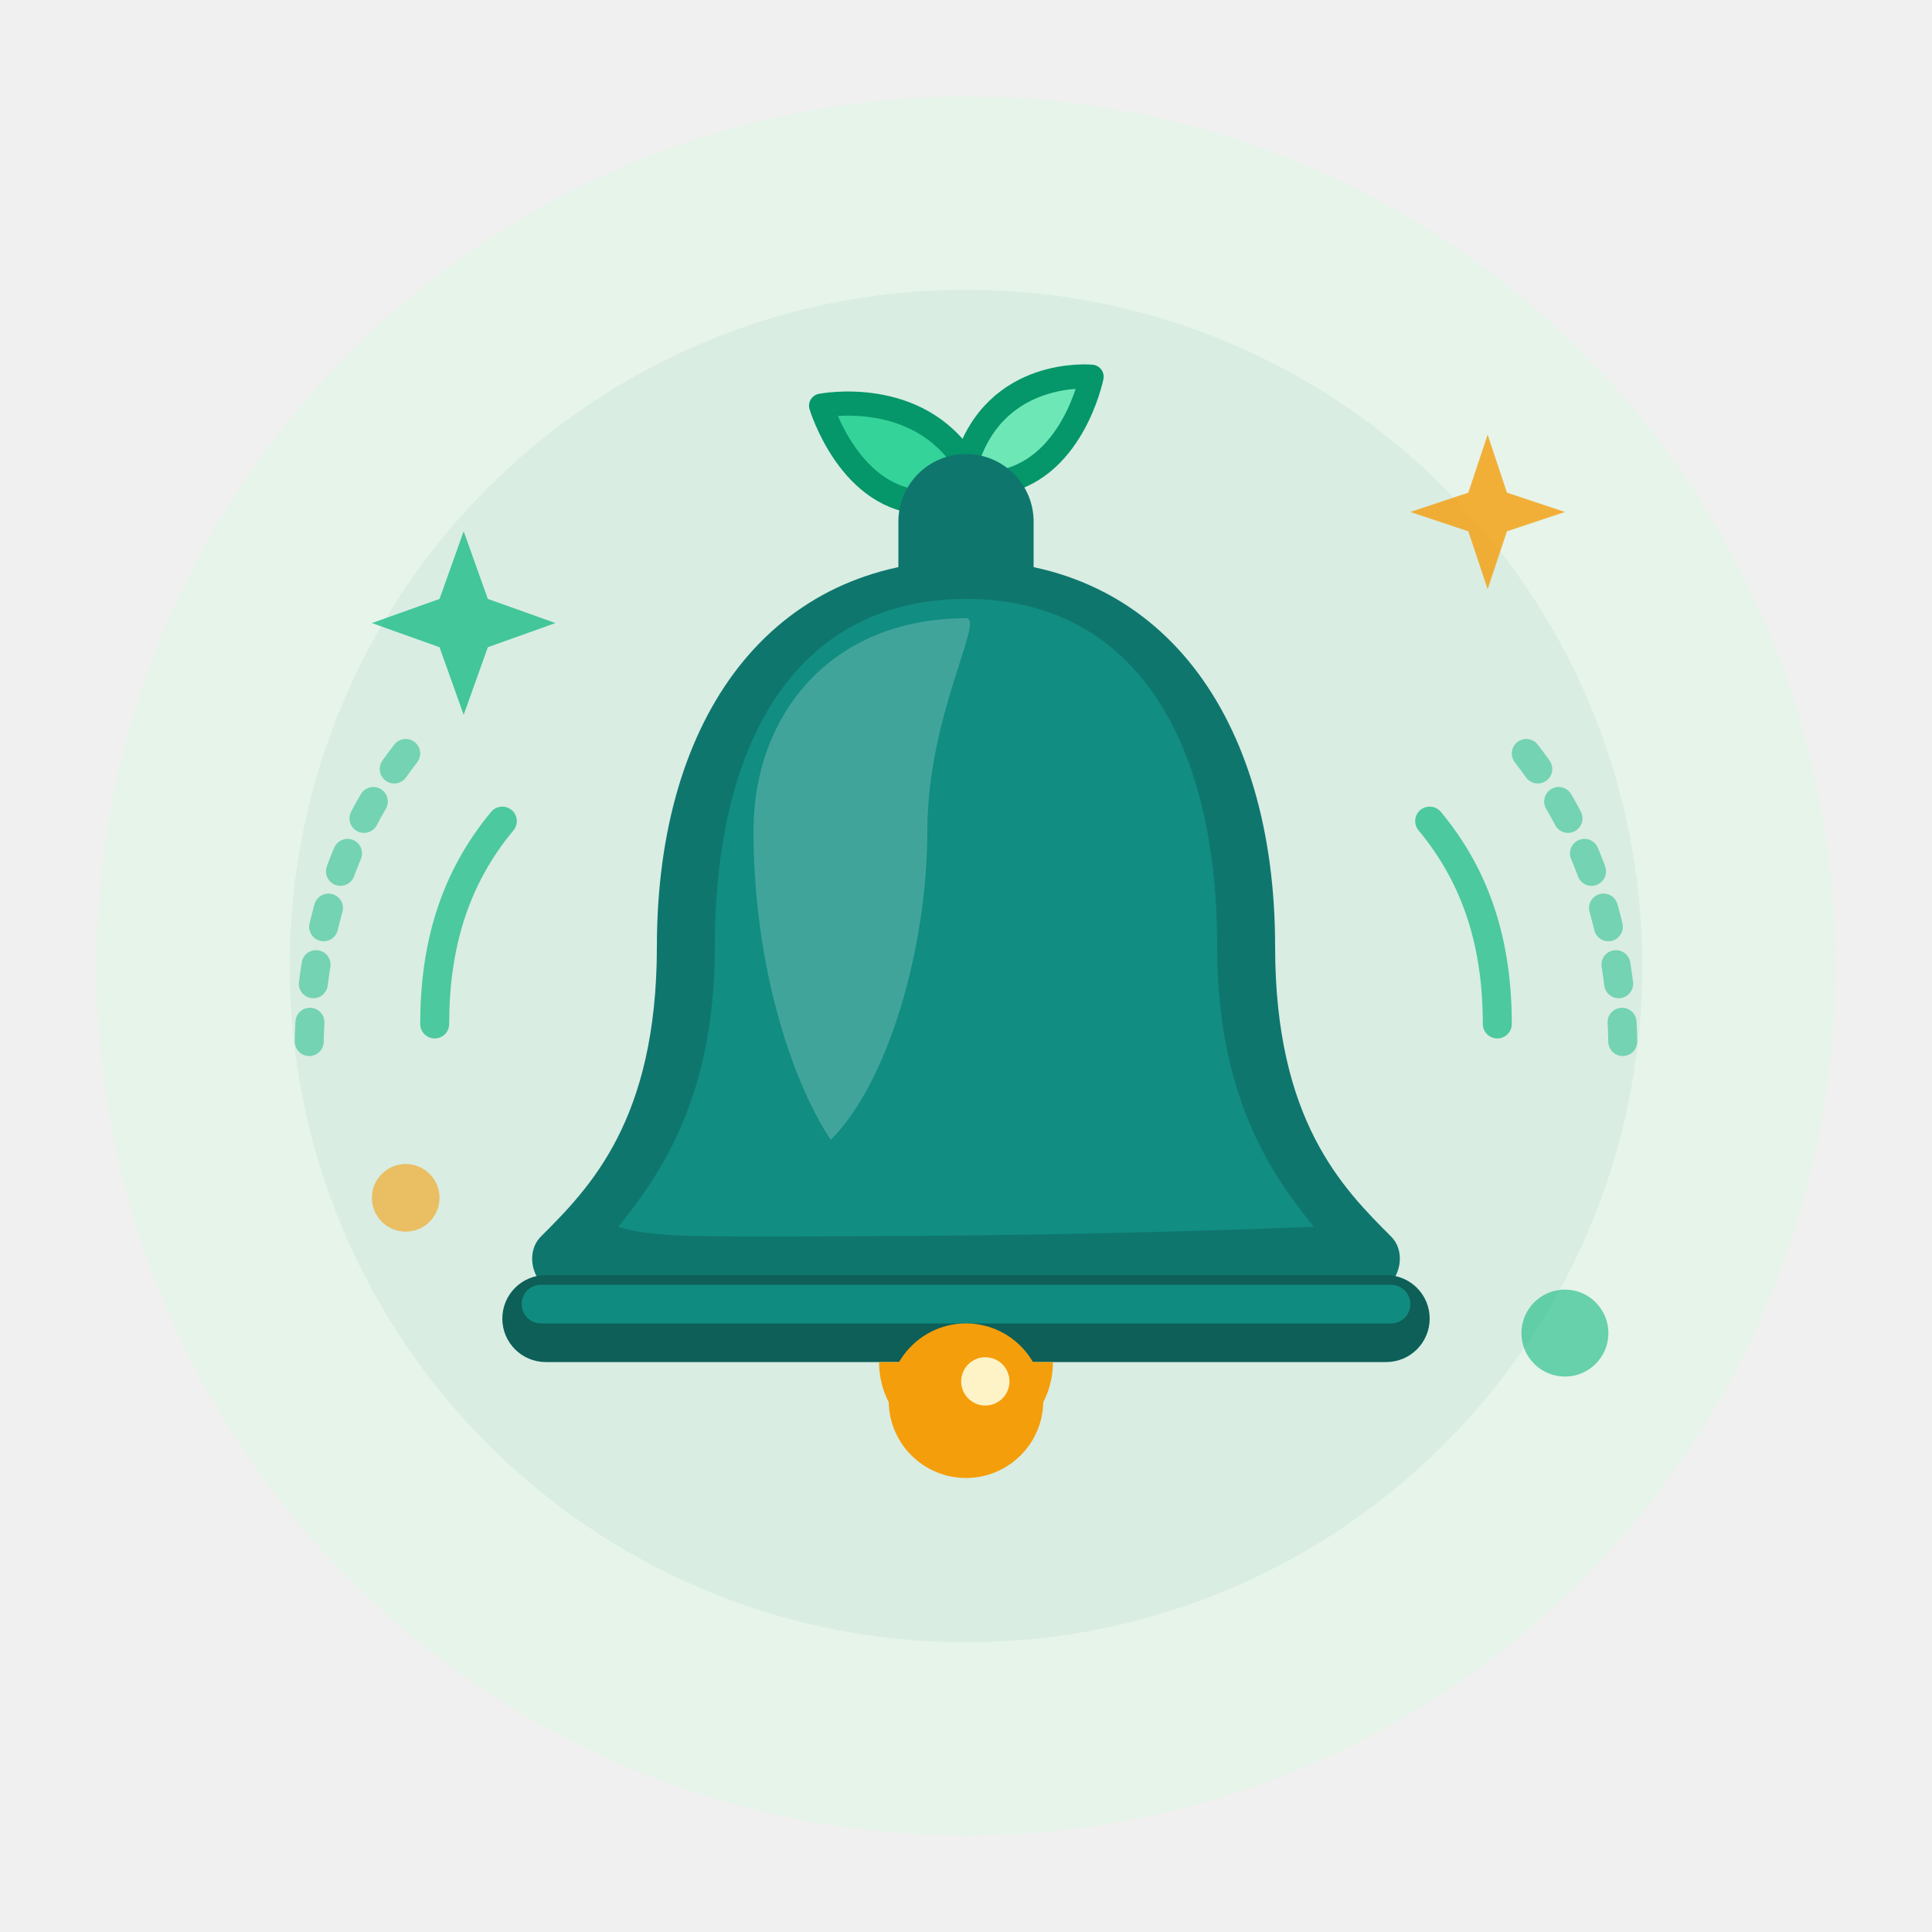
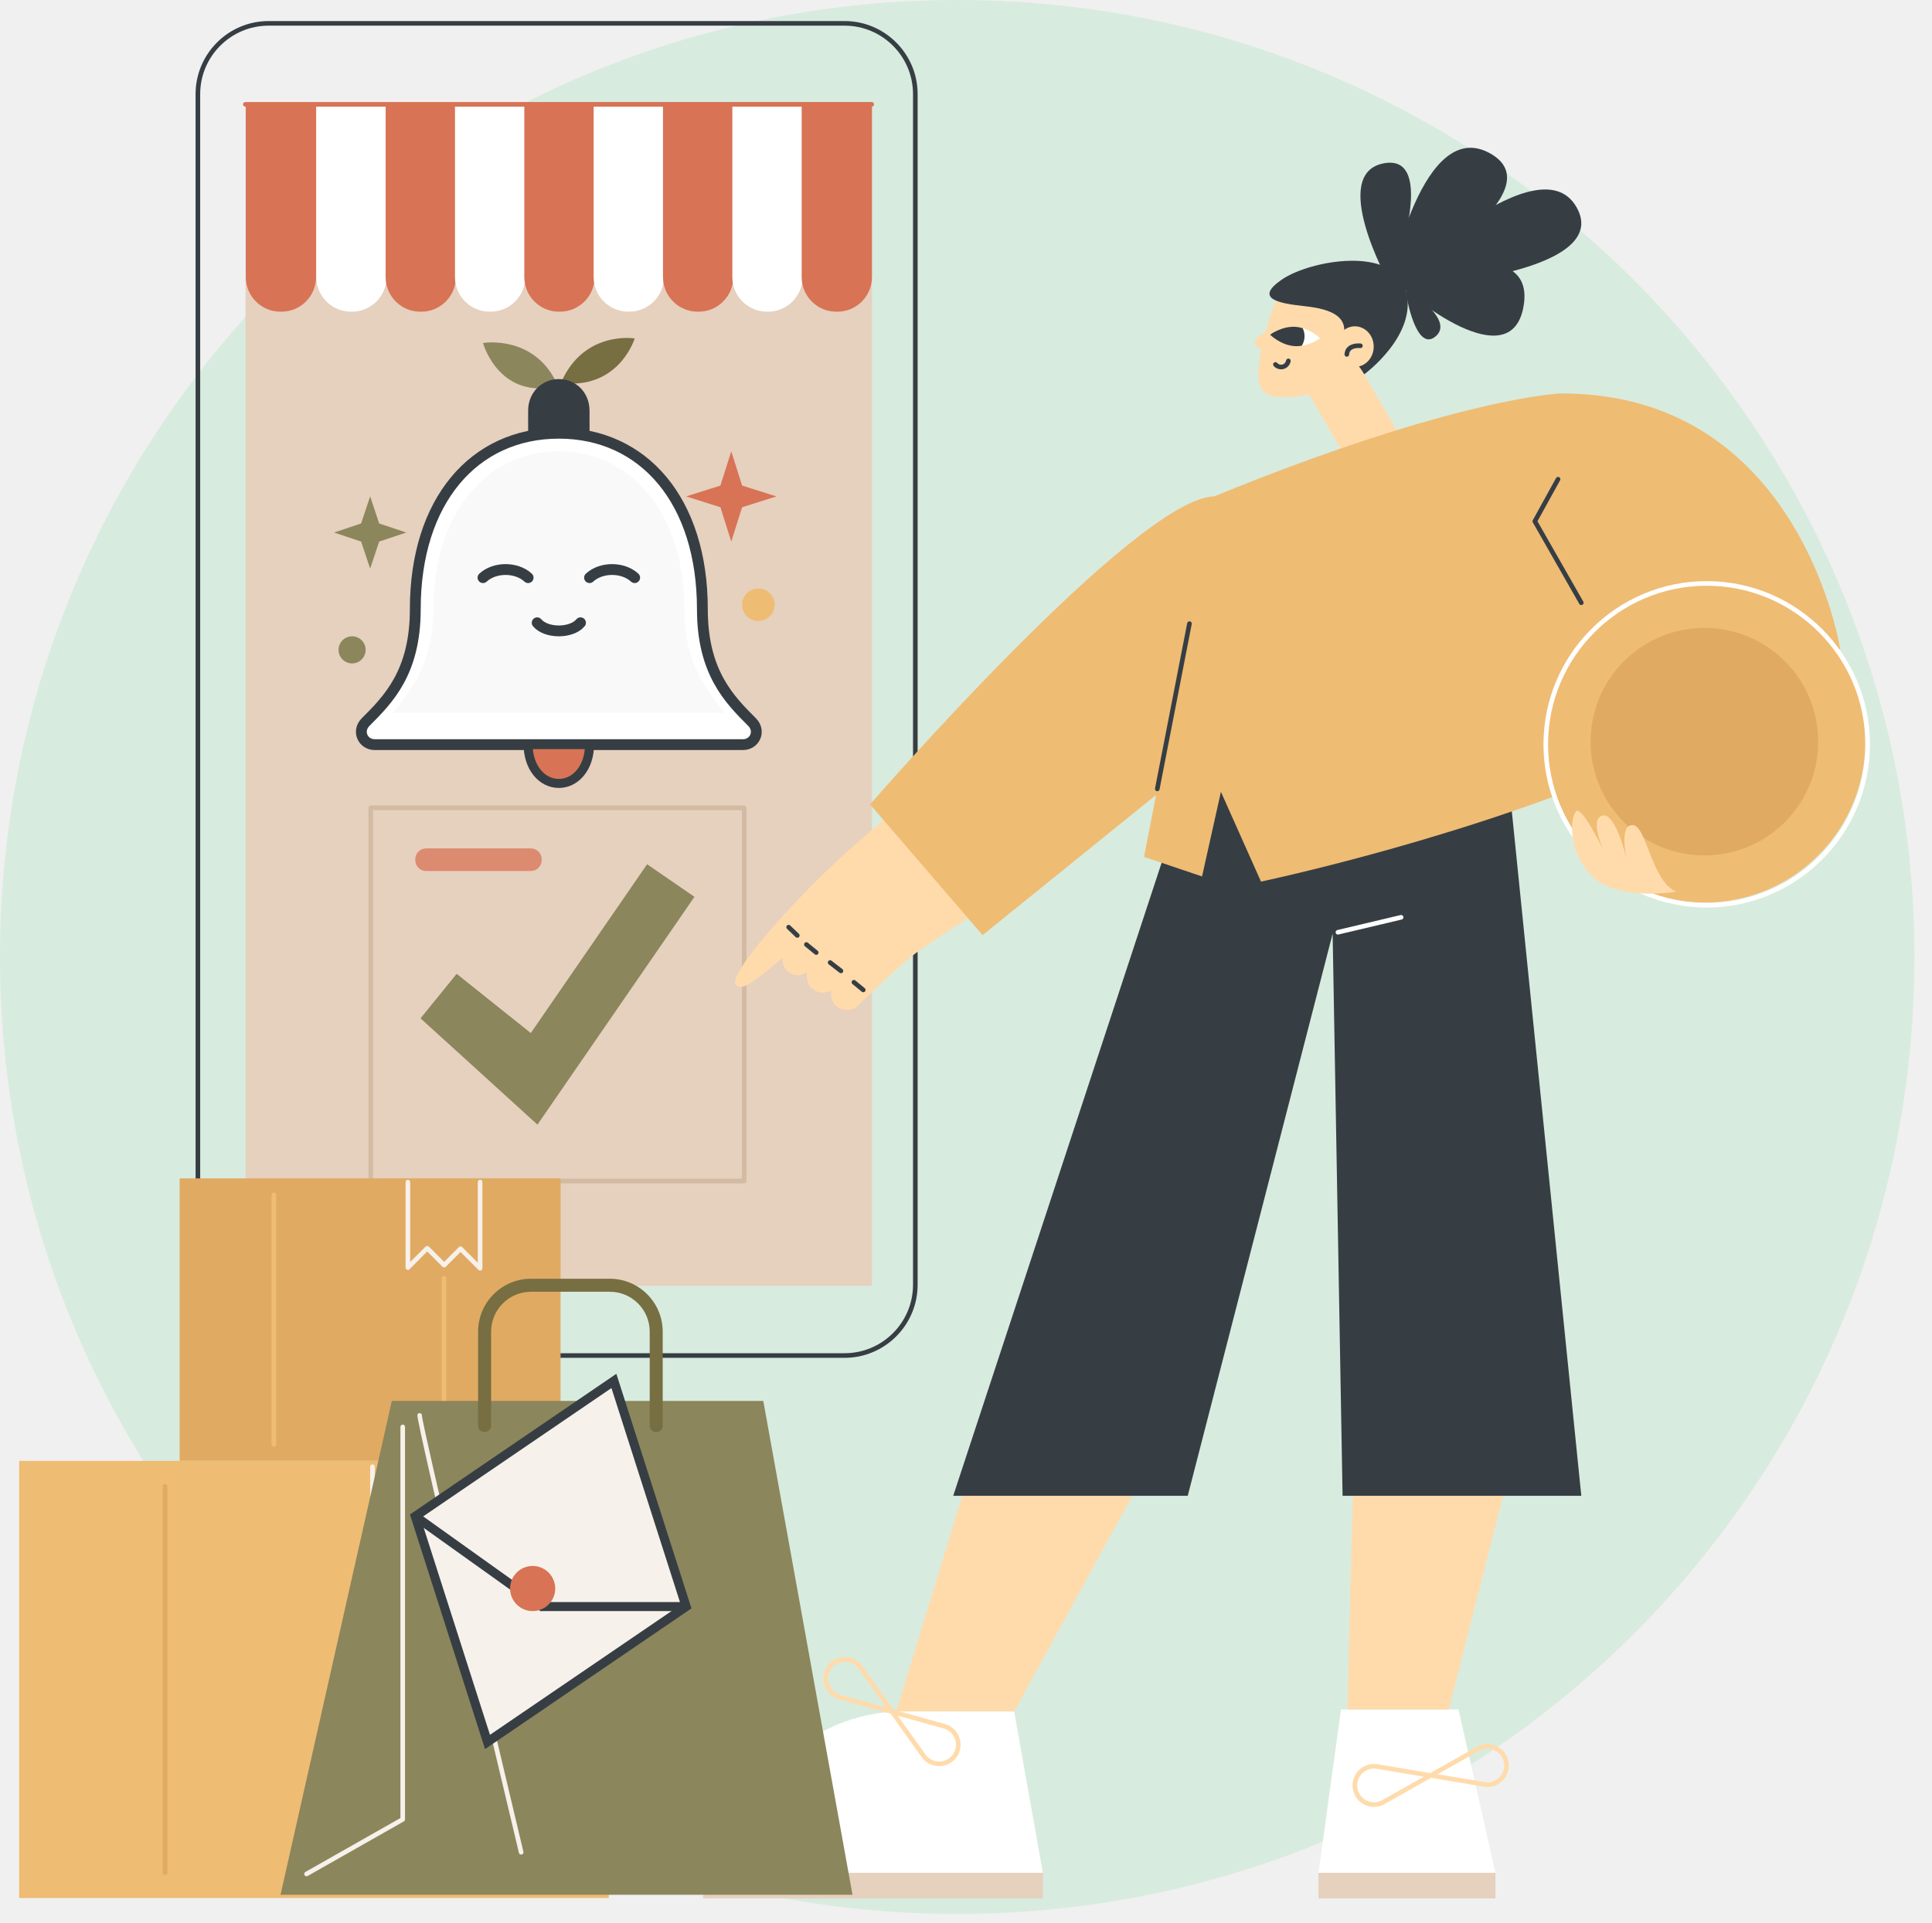
- <svg xmlns="http://www.w3.org/2000/svg" width="200" height="200" viewBox="0 0 200 200" fill="none">
-   <circle cx="100" cy="100" r="90" fill="#E6F4EA" />
-   <circle cx="100" cy="100" r="70" fill="#D1E7DD" opacity="0.6" />
-   <path d="M48 55L50.5 62L57.5 64.5L50.5 67L48 74L45.5 67L38.5 64.5L45.5 62L48 55Z" fill="#10B981" opacity="0.75" />
-   <path d="M154 45L156 51L162 53L156 55L154 61L152 55L146 53L152 51L154 45Z" fill="#F59E0B" opacity="0.8" />
-   <circle cx="162" cy="138" r="4.5" fill="#10B981" opacity="0.6" />
-   <circle cx="42" cy="124" r="3.5" fill="#F59E0B" opacity="0.6" />
-   <path d="M100 48C95 40 85 42 85 42C85 42 88 52 96 52" stroke="#059669" stroke-width="2.5" stroke-linecap="round" stroke-linejoin="round" fill="#34D399" />
-   <path d="M100 48C103 38 113 39 113 39C113 39 111 49 103 50" stroke="#059669" stroke-width="2.5" stroke-linecap="round" stroke-linejoin="round" fill="#6EE7B7" />
-   <path d="M93 54C93 50.134 96.134 47 100 47C103.866 47 107 50.134 107 54V60H93V54Z" fill="#0F766E" />
-   <path d="M100 58C80 58 68 74 68 98C68 116 61 123 56 128C54 130 55.5 134 58.5 134H141.5C144.5 134 146 130 144 128C139 123 132 116 132 98C132 74 120 58 100 58Z" fill="#0F766E" />
-   <path d="M100 62C83 62 74 76 74 98C74 114 68 122 64 127C67 128 72 128 78 128C90 128 110 128 136 127C132 122 126 114 126 98C126 76 117 62 100 62Z" fill="#14B8A6" opacity="0.35" />
-   <path d="M78 86C78 74 86 64 100 64C102 64 96 74 96 86C96 98 92 112 86 118C82 112 78 100 78 86Z" fill="white" opacity="0.2" />
-   <rect x="52" y="132" width="96" height="9" rx="4.5" fill="#0D5F58" />
-   <rect x="54" y="133" width="92" height="4" rx="2" fill="#14B8A6" opacity="0.5" />
-   <path d="M91 141C91 146 95 150 100 150C105 150 109 146 109 141" fill="#F59E0B" />
-   <circle cx="100" cy="145" r="8" fill="#F59E0B" />
-   <circle cx="102" cy="143" r="2.5" fill="#FEF3C7" />
-   <path d="M148 85C153 91 155 98 155 106" stroke="#10B981" stroke-width="3" stroke-linecap="round" opacity="0.7" />
-   <path d="M158 78C165 87 168 98 168 109" stroke="#10B981" stroke-width="3" stroke-linecap="round" stroke-dasharray="2 4" opacity="0.5" />
-   <path d="M52 85C47 91 45 98 45 106" stroke="#10B981" stroke-width="3" stroke-linecap="round" opacity="0.7" />
-   <path d="M42 78C35 87 32 98 32 109" stroke="#10B981" stroke-width="3" stroke-linecap="round" stroke-dasharray="2 4" opacity="0.5" />
+ <svg xmlns="http://www.w3.org/2000/svg" width="214" height="213" viewBox="0 0 214 213" fill="none">
+   <path d="M106.026 212.052C164.582 212.052 212.052 164.582 212.052 106.026C212.052 47.469 164.582 0 106.026 0C47.469 0 0 47.469 0 106.026C0 164.582 47.469 212.052 106.026 212.052Z" fill="#D8EBDF" />
+   <path d="M96.583 11.562H27.201V142.455H96.583V11.562Z" fill="#E6D0BE" />
+   <path d="M93.551 150.44H29.754C25.293 150.44 21.663 146.811 21.663 142.349V10.424C21.663 5.962 25.293 2.333 29.754 2.333H93.551C98.012 2.333 101.642 5.962 101.642 10.424V142.349C101.642 146.811 98.012 150.44 93.551 150.44ZM29.754 2.844C25.575 2.844 22.174 6.244 22.174 10.424V142.349C22.174 146.529 25.575 149.929 29.754 149.929H93.551C97.731 149.929 101.131 146.529 101.131 142.349V10.424C101.131 6.244 97.731 2.844 93.551 2.844H29.754Z" fill="#363E44" />
+   <path d="M38.981 34.532H38.872C36.752 34.532 35.034 32.813 35.034 30.694V11.56H42.819V30.694C42.819 32.814 41.101 34.532 38.981 34.532Z" fill="white" />
+   <path d="M31.172 34.532H31.063C28.943 34.532 27.225 32.813 27.225 30.694V11.56H35.01V30.694C35.01 32.814 33.292 34.532 31.172 34.532Z" fill="#D87355" />
+   <path d="M46.662 34.532H46.552C44.433 34.532 42.715 32.813 42.715 30.694V11.56H50.499V30.694C50.499 32.814 48.781 34.532 46.662 34.532Z" fill="#D87355" />
+   <path d="M54.342 34.532H54.233C52.113 34.532 50.395 32.813 50.395 30.694V11.56H58.18V30.694C58.18 32.814 56.462 34.532 54.342 34.532Z" fill="white" />
+   <path d="M62.023 34.532H61.914C59.794 34.532 58.076 32.813 58.076 30.694V11.56H65.861V30.694C65.861 32.814 64.143 34.532 62.023 34.532Z" fill="#D87355" />
+   <path d="M69.704 34.532H69.594C67.475 34.532 65.757 32.813 65.757 30.694V11.56H73.541V30.694C73.541 32.814 71.823 34.532 69.704 34.532Z" fill="white" />
+   <path d="M77.384 34.532H77.275C75.155 34.532 73.437 32.813 73.437 30.694V11.56H81.222V30.694C81.222 32.814 79.504 34.532 77.384 34.532Z" fill="#D87355" />
+   <path d="M85.065 34.532H84.955C82.836 34.532 81.118 32.813 81.118 30.694V11.56H88.903V30.694C88.903 32.814 87.184 34.532 85.065 34.532Z" fill="white" />
+   <path d="M92.746 34.532H92.636C90.516 34.532 88.798 32.813 88.798 30.694V11.56H96.583V30.694C96.583 32.814 94.865 34.532 92.746 34.532Z" fill="#D87355" />
+   <path d="M96.556 11.816H27.175C27.033 11.816 26.919 11.701 26.919 11.56C26.919 11.419 27.033 11.305 27.175 11.305H96.556C96.698 11.305 96.812 11.419 96.812 11.56C96.812 11.701 96.698 11.816 96.556 11.816Z" fill="#D87355" />
+   <path d="M61.9 43C59.5 37 53.5 38 53.5 38C53.5 38 55 43.5 60.5 43" fill="#8B865C" />
+   <path d="M61.9 43C64.3 36.5 70.3 37.5 70.3 37.5C70.3 37.5 68.8 42.5 63.3 42.5" fill="#776E42" />
+   <path d="M58.5 45.5C58.5 43.5 60 42 61.9 42C63.8 42 65.3 43.5 65.3 45.5V49H58.5V45.5Z" fill="#363E44" />
+   <path d="M61.9 48C52.5 48 46 55.5 46 67.5C46 74.5 43 77.5 40.5 80C39.5 81 40.2 82.5 41.5 82.5H82.3C83.6 82.5 84.3 81 83.3 80C80.8 77.5 77.8 74.5 77.8 67.5C77.8 55.5 71.3 48 61.9 48Z" fill="white" stroke="#363E44" stroke-width="1.2" />
+   <path d="M61.9 50C53.8 50 48 57 48 67.5C48 73.5 45.5 76.5 43.5 79H80.3C78.3 76.5 75.8 73.5 75.8 67.5C75.8 57 70 50 61.9 50Z" fill="#F9F9F9" />
+   <path d="M58.5 82.5C58.5 85 60 86.8 61.9 86.8C63.8 86.8 65.3 85 65.3 82.5H58.5Z" fill="#D87355" stroke="#363E44" stroke-width="1" />
+   <path d="M53.5 64C54.8 62.8 57.2 62.8 58.5 64" stroke="#363E44" stroke-width="1.2" stroke-linecap="round" fill="none" />
+   <path d="M65.3 64C66.6 62.8 69 62.8 70.3 64" stroke="#363E44" stroke-width="1.2" stroke-linecap="round" fill="none" />
+   <path d="M59.5 69C60.5 70.2 63.3 70.2 64.3 69" stroke="#363E44" stroke-width="1.2" stroke-linecap="round" fill="none" />
+   <path d="M81 50L82.2 53.8L86 55L82.2 56.2L81 60L79.8 56.2L76 55L79.8 53.8L81 50Z" fill="#D87355" />
+   <path d="M41 55L42 58L45 59L42 60L41 63L40 60L37 59L40 58L41 55Z" fill="#8B865C" />
+   <circle cx="84" cy="67" r="1.8" fill="#EFBC73" />
+   <circle cx="39" cy="72" r="1.5" fill="#8B865C" />
+   <path d="M82.433 131.108H41.067C40.926 131.108 40.812 130.993 40.812 130.852V89.504C40.812 89.363 40.926 89.249 41.067 89.249H82.433C82.575 89.249 82.689 89.363 82.689 89.504V130.852C82.689 130.993 82.575 131.108 82.433 131.108ZM41.322 130.597H82.178V89.76H41.322V130.597Z" fill="#D3BBA3" />
+   <path d="M59.532 124.601L46.581 112.827L50.582 107.895L58.793 114.457L71.678 95.755L76.921 99.364L59.532 124.601Z" fill="#8B865C" />
+   <rect x="46" y="94" width="14" height="2.5" rx="1.2" fill="#D87355" opacity="0.75" />
+   <path d="M150.062 52.443L155.606 49.242L149.019 37.833L143.475 41.035L150.062 52.443Z" fill="#FFDBAC" />
+   <path d="M139.853 43.245C141.271 45.059 147.388 43.105 147.388 43.105L152.11 37.889C153.036 34.785 151.269 31.517 148.164 30.592C145.059 29.666 141.792 31.433 140.867 34.538C140.867 34.538 138.408 41.397 139.853 43.245Z" fill="#FFDBAC" />
+   <path d="M141.072 36.209C141.072 36.209 139.003 37.39 138.957 37.852C138.902 38.402 140.563 39.243 140.563 39.243C140.563 39.243 141.029 36.2 141.072 36.209Z" fill="#FFDBAC" />
+   <path d="M146.217 37.48C146.217 37.48 145.427 36.694 144.292 36.355C144.051 36.283 143.931 38.351 144.192 38.31C145.343 38.129 146.217 37.48 146.217 37.48Z" fill="white" />
+   <path d="M143.371 38.347C141.842 38.236 140.68 37.079 140.68 37.079C140.68 37.079 141.997 36.102 143.526 36.212C143.793 36.232 144.049 36.285 144.29 36.356C144.609 37 144.552 37.736 144.193 38.309C143.931 38.35 143.655 38.368 143.371 38.347Z" fill="#363E44" />
+   <path d="M141.901 40.921C141.591 40.921 141.288 40.787 141.079 40.544C140.987 40.437 141 40.276 141.107 40.184C141.213 40.092 141.375 40.103 141.467 40.211C141.613 40.381 141.846 40.45 142.058 40.388C142.264 40.327 142.42 40.151 142.457 39.938C142.481 39.799 142.614 39.706 142.752 39.73C142.891 39.754 142.984 39.886 142.96 40.025C142.891 40.428 142.593 40.763 142.202 40.878C142.103 40.907 142.002 40.921 141.901 40.921Z" fill="#363E44" />
+   <path d="M151.114 41.469C151.114 41.469 157.125 37.086 155.717 32.127C154.309 27.168 145.102 28.857 142.023 30.949C138.944 33.041 141.447 33.597 144.499 33.922C147.552 34.247 149.827 35.139 148.528 38.112C148.528 38.112 150.416 40.259 151.114 41.469Z" fill="#363E44" />
+   <path d="M150.076 40.653C151.227 40.653 152.16 39.646 152.16 38.403C152.16 37.161 151.227 36.154 150.076 36.154C148.925 36.154 147.992 37.161 147.992 38.403C147.992 39.646 148.925 40.653 150.076 40.653Z" fill="#FFDBAC" />
+   <path d="M149.181 39.522C149.175 39.522 149.17 39.522 149.164 39.522C149.024 39.513 148.917 39.391 148.926 39.251C148.948 38.892 149.087 38.604 149.339 38.394C149.861 37.96 150.685 38.053 150.719 38.057C150.86 38.074 150.959 38.201 150.943 38.341C150.926 38.481 150.801 38.581 150.659 38.564C150.646 38.563 150.014 38.496 149.664 38.788C149.524 38.905 149.449 39.067 149.436 39.283C149.427 39.418 149.315 39.522 149.181 39.522Z" fill="#363E44" />
+   <path d="M153.88 31.613C153.88 31.613 157.567 12.366 165.29 17.132C171.92 21.225 156.467 30.647 153.88 31.613Z" fill="#363E44" />
+   <path d="M154.133 31.482C154.133 31.482 170.892 15.095 174.798 23.286C178.151 30.32 156.83 32.074 154.133 31.482Z" fill="#363E44" />
+   <path d="M153.855 31.348C153.855 31.348 146.995 18.998 153.47 18.063C159.029 17.261 154.839 29.617 153.855 31.348Z" fill="#363E44" />
+   <path d="M154.497 30.958C154.497 30.958 170.466 25.189 168.728 34.096C167.236 41.744 156.313 33.038 154.497 30.958Z" fill="#363E44" />
+   <path d="M155.717 32C155.717 32 161.368 35.45 158.944 37.327C156.863 38.939 155.716 32.933 155.717 32Z" fill="#363E44" />
+   <path d="M161.55 189.397H148.537L146.045 207.497H165.641L161.55 189.397Z" fill="white" />
+   <path d="M108.031 161.029H127.986L112.336 189.624H99.27L108.031 161.029Z" fill="#FFDBAC" />
+   <path d="M149.965 161.029H167.689L160.471 189.397H149.252L149.965 161.029Z" fill="#FFDBAC" />
+   <path d="M115.515 207.507H77.874C77.874 207.507 84.477 190.218 99.27 189.632L112.335 189.624L115.515 207.507Z" fill="white" />
+   <path d="M166.195 77.439L175.155 165.727H148.711L147.611 103.445L131.562 165.727H105.584L135.073 76.126L166.195 77.439Z" fill="#363E44" />
+   <path d="M152.196 200.195C151.851 200.195 151.505 200.118 151.178 199.964C150.471 199.63 149.988 198.997 149.853 198.227C149.717 197.457 149.955 196.697 150.506 196.141C151.056 195.586 151.814 195.342 152.586 195.471L158.5 196.461C158.607 196.479 158.691 196.562 158.71 196.669C158.728 196.775 158.678 196.882 158.584 196.935L153.362 199.884C152.996 200.091 152.597 200.195 152.196 200.195ZM152.185 195.948C151.692 195.948 151.225 196.142 150.869 196.501C150.436 196.937 150.25 197.534 150.356 198.138C150.462 198.742 150.842 199.24 151.397 199.502C151.952 199.764 152.576 199.741 153.111 199.439L157.703 196.845L152.501 195.975C152.395 195.957 152.289 195.948 152.185 195.948Z" fill="#FFDBAC" />
+   <path d="M164.759 197.984C164.625 197.984 164.49 197.973 164.355 197.95L158.441 196.96C158.334 196.942 158.25 196.859 158.231 196.753C158.213 196.646 158.263 196.539 158.357 196.486L163.579 193.537C164.26 193.152 165.056 193.123 165.763 193.457C166.47 193.791 166.953 194.424 167.088 195.194C167.224 195.964 166.986 196.724 166.435 197.28C165.981 197.738 165.386 197.984 164.759 197.984ZM159.238 196.576L164.44 197.446C165.044 197.547 165.64 197.356 166.072 196.92C166.504 196.484 166.691 195.888 166.585 195.283C166.479 194.678 166.1 194.181 165.544 193.919C164.989 193.657 164.365 193.68 163.83 193.982L159.238 196.576Z" fill="#FFDBAC" />
+   <path d="M146.045 210.335H165.641V207.498H146.045V210.335Z" fill="#E6D0BE" />
+   <path d="M77.874 210.335H115.515V207.498H77.874V210.335Z" fill="#E6D0BE" />
+   <path d="M148.197 103.546C148.081 103.546 147.976 103.467 147.948 103.349C147.916 103.212 148.001 103.074 148.138 103.042L155.138 101.383C155.274 101.35 155.412 101.435 155.445 101.573C155.478 101.71 155.393 101.848 155.255 101.88L148.256 103.539C148.236 103.544 148.216 103.546 148.197 103.546Z" fill="white" />
+   <path d="M98.796 189.891C98.773 189.891 98.75 189.888 98.727 189.882L92.95 188.275C92.197 188.066 91.613 187.523 91.35 186.787C91.086 186.051 91.192 185.262 91.641 184.622C92.09 183.981 92.795 183.612 93.577 183.609C93.58 183.609 93.584 183.609 93.587 183.609C94.365 183.609 95.07 183.972 95.522 184.605L99.004 189.488C99.067 189.576 99.067 189.694 99.005 189.783C98.957 189.852 98.878 189.891 98.796 189.891ZM93.587 184.12C93.585 184.12 93.582 184.12 93.579 184.12C92.965 184.122 92.411 184.412 92.059 184.915C91.707 185.417 91.624 186.037 91.831 186.615C92.038 187.193 92.496 187.618 93.087 187.783L98.168 189.196L95.106 184.902C94.751 184.405 94.198 184.12 93.587 184.12Z" fill="#FFDBAC" />
+   <path d="M104.025 195.678C103.247 195.678 102.543 195.315 102.091 194.681L98.609 189.799C98.546 189.711 98.545 189.593 98.607 189.504C98.669 189.415 98.781 189.375 98.885 189.404L104.662 191.011C105.416 191.221 105.999 191.763 106.263 192.499C106.526 193.235 106.42 194.025 105.972 194.665C105.523 195.305 104.817 195.674 104.035 195.678C104.032 195.678 104.028 195.678 104.025 195.678ZM99.444 190.09L102.507 194.384C102.863 194.884 103.423 195.165 104.033 195.167C104.647 195.164 105.201 194.874 105.553 194.372C105.905 193.869 105.989 193.249 105.782 192.672C105.575 192.094 105.117 191.668 104.526 191.503L99.444 190.09Z" fill="#FFDBAC" />
+   <path d="M109.252 81.538C109.252 81.538 98.681 89.919 93.392 94.757C87.836 99.838 80.374 108.149 81.55 109.178C82.22 109.764 83.472 108.841 86.655 106.151C86.63 106.448 86.723 107.319 87.433 107.761C88.484 108.415 89.3 107.757 89.396 107.727C89.379 107.827 89.23 108.909 89.86 109.465C90.569 110.092 91.391 110.086 92.063 109.77C92.029 110.019 91.999 110.951 92.62 111.469C93.259 112.001 94.312 112.092 94.943 111.498C96.101 110.406 99.481 107.098 101.322 105.688C104.945 102.914 119.133 94.788 123.309 89.395C117.707 87.529 109.252 81.538 109.252 81.538Z" fill="#FFDBAC" />
+   <path d="M95.619 109.936C95.562 109.936 95.505 109.917 95.457 109.877L94.418 109.023C94.309 108.933 94.294 108.772 94.384 108.663C94.473 108.554 94.634 108.538 94.743 108.628L95.782 109.483C95.891 109.573 95.906 109.734 95.817 109.842C95.766 109.904 95.693 109.936 95.619 109.936Z" fill="#363E44" />
+   <path d="M93.153 107.828C93.098 107.828 93.043 107.81 92.996 107.774L91.793 106.845C91.681 106.759 91.66 106.599 91.746 106.487C91.833 106.376 91.993 106.355 92.105 106.441L93.309 107.37C93.42 107.456 93.441 107.617 93.355 107.728C93.305 107.793 93.229 107.828 93.153 107.828Z" fill="#363E44" />
+   <path d="M90.41 105.792C90.353 105.792 90.295 105.772 90.248 105.733C90.056 105.576 89.883 105.434 89.709 105.294C89.531 105.149 89.353 105.004 89.157 104.843C89.049 104.753 89.033 104.592 89.123 104.483C89.213 104.374 89.374 104.359 89.483 104.449C89.678 104.609 89.854 104.753 90.031 104.897C90.206 105.039 90.381 105.181 90.573 105.339C90.682 105.429 90.697 105.59 90.607 105.699C90.557 105.76 90.484 105.792 90.41 105.792Z" fill="#363E44" />
+   <path d="M88.318 103.901C88.254 103.901 88.191 103.878 88.141 103.831L87.176 102.908C87.074 102.811 87.07 102.649 87.168 102.547C87.265 102.445 87.427 102.441 87.529 102.539L88.494 103.461C88.596 103.558 88.6 103.72 88.502 103.822C88.452 103.875 88.385 103.901 88.318 103.901Z" fill="#363E44" />
+   <path d="M134.496 54.996C125.822 55.17 96.375 89.127 96.375 89.127L108.834 103.61L145.239 74.189C145.239 74.189 139.993 54.886 134.496 54.996Z" fill="#EFBC73" />
+   <path d="M172.851 43.595C172.851 43.595 161.336 44.018 134.496 54.995L126.722 94.936L133.146 97.106L135.236 87.729L139.675 97.676C139.675 97.676 163.37 92.715 182.78 83.886C182.78 83.886 175.609 65.266 168.719 55.907L172.851 43.595Z" fill="#EFBC73" />
+   <path d="M203.831 71.916C203.831 71.916 199.419 43.485 172.851 43.596L161.83 46.548L169.682 69.828L203.831 71.916Z" fill="#EFBC73" />
+   <path d="M201.395 94.777C208.357 87.815 208.357 76.528 201.395 69.567C194.434 62.606 183.147 62.606 176.185 69.567C169.224 76.528 169.224 87.815 176.185 94.777C183.147 101.738 194.434 101.738 201.395 94.777Z" fill="#EFBC73" />
+   <path d="M197.703 91.085C202.626 86.162 202.626 78.181 197.703 73.259C192.781 68.337 184.8 68.337 179.877 73.259C174.955 78.181 174.955 86.162 179.877 91.085C184.8 96.007 192.781 96.007 197.703 91.085Z" fill="#E0AA63" />
+   <path d="M189.046 100.549C179.076 100.549 170.964 92.438 170.964 82.468C170.964 72.498 179.076 64.386 189.046 64.386C199.016 64.386 207.127 72.498 207.127 82.468C207.127 92.438 199.016 100.549 189.046 100.549ZM189.046 64.897C179.357 64.897 171.475 72.779 171.475 82.468C171.475 92.156 179.357 100.038 189.046 100.038C198.734 100.038 206.616 92.156 206.616 82.468C206.616 72.779 198.734 64.897 189.046 64.897Z" fill="white" />
+   <path d="M185.674 98.793C185.674 98.793 179.406 99.882 176.492 97.198C173.577 94.513 173.927 90.437 174.597 89.88C175.266 89.324 177.632 94.251 177.632 94.251C177.632 94.251 175.98 90.657 177.517 90.355C179.055 90.052 180.257 95.523 180.257 95.523C180.257 95.523 179.223 91.395 180.817 91.414C182.412 91.433 182.903 97.653 185.674 98.793Z" fill="#FFDBAC" />
+   <path d="M128.187 87.664C128.171 87.664 128.155 87.663 128.138 87.66C128 87.633 127.909 87.499 127.936 87.36L131.501 69.044C131.528 68.906 131.662 68.815 131.801 68.842C131.939 68.869 132.03 69.003 132.003 69.142L128.438 87.458C128.414 87.58 128.307 87.664 128.187 87.664Z" fill="#363E44" />
+   <path d="M175.155 67.039C175.066 67.039 174.98 66.992 174.933 66.91L169.785 57.882C169.741 57.805 169.74 57.71 169.783 57.632L172.357 52.968C172.425 52.845 172.581 52.8 172.704 52.868C172.828 52.936 172.873 53.091 172.805 53.215L170.3 57.753L175.377 66.657C175.446 66.779 175.404 66.935 175.281 67.005C175.241 67.028 175.198 67.039 175.155 67.039Z" fill="#363E44" />
+   <path d="M67.432 161.86H2.124V210.289H67.432V161.86Z" fill="#EFBC73" />
+   <path d="M18.284 207.732C18.142 207.732 18.028 207.618 18.028 207.477V164.673C18.028 164.531 18.142 164.417 18.284 164.417C18.425 164.417 18.539 164.531 18.539 164.673V207.477C18.539 207.618 18.425 207.732 18.284 207.732Z" fill="#E0AA63" />
+   <path d="M47.445 207.732C47.304 207.732 47.19 207.618 47.19 207.476V179C47.19 178.859 47.304 178.744 47.445 178.744C47.586 178.744 47.7 178.859 47.7 179V207.476C47.7 207.618 47.586 207.732 47.445 207.732Z" fill="#E0AA63" />
+   <path d="M53.634 177.535C53.568 177.535 53.502 177.509 53.453 177.46L50.283 174.285L47.653 176.919C47.557 177.015 47.387 177.015 47.291 176.919L44.572 174.196L41.437 177.337C41.364 177.41 41.254 177.432 41.158 177.392C41.063 177.353 41.001 177.259 41.001 177.156V162.503C41.001 162.362 41.115 162.247 41.256 162.247C41.397 162.247 41.511 162.362 41.511 162.503V176.539L44.391 173.654C44.487 173.558 44.657 173.558 44.753 173.654L47.472 176.377L50.102 173.743C50.198 173.647 50.368 173.647 50.464 173.743L53.379 176.663V162.503C53.379 162.361 53.493 162.247 53.634 162.247C53.776 162.247 53.89 162.361 53.89 162.503V177.28C53.89 177.383 53.828 177.476 53.732 177.516C53.7 177.529 53.667 177.535 53.634 177.535Z" fill="#F7F1EB" />
+   <path d="M62.093 130.559H19.898V161.847H62.093V130.559Z" fill="#E0AA63" />
+   <path d="M30.338 160.286C30.197 160.286 30.082 160.172 30.082 160.03V132.375C30.082 132.234 30.197 132.12 30.338 132.12C30.479 132.12 30.593 132.234 30.593 132.375V160.03C30.593 160.172 30.479 160.286 30.338 160.286Z" fill="#EFBC73" />
+   <path d="M49.179 160.286C49.037 160.286 48.923 160.172 48.923 160.031V141.632C48.923 141.491 49.037 141.376 49.179 141.376C49.32 141.376 49.434 141.491 49.434 141.632V160.031C49.434 160.172 49.32 160.286 49.179 160.286Z" fill="#EFBC73" />
+   <path d="M53.178 140.776C53.111 140.776 53.046 140.75 52.997 140.701L51.012 138.713L49.377 140.351C49.281 140.447 49.112 140.447 49.015 140.351L47.323 138.656L45.361 140.621C45.288 140.694 45.178 140.716 45.083 140.676C44.987 140.637 44.925 140.543 44.925 140.44V130.973C44.925 130.832 45.039 130.717 45.18 130.717C45.322 130.717 45.436 130.832 45.436 130.973V139.823L47.142 138.114C47.238 138.018 47.407 138.018 47.504 138.114L49.196 139.809L50.831 138.171C50.927 138.075 51.097 138.075 51.193 138.171L52.922 139.903V130.973C52.922 130.832 53.036 130.717 53.178 130.717C53.319 130.717 53.433 130.832 53.433 130.973V140.52C53.433 140.624 53.371 140.717 53.276 140.756C53.244 140.769 53.211 140.776 53.178 140.776Z" fill="#F7F1EB" />
+   <path d="M31.074 209.93H94.428L84.546 155.216H43.401L31.074 209.93Z" fill="#8B865C" />
+   <path d="M57.727 205.481C57.611 205.481 57.507 205.402 57.479 205.285C55.577 197.31 46.098 157.489 46.23 156.771C46.256 156.633 46.389 156.541 46.528 156.566C46.658 156.59 46.747 156.71 46.736 156.839C46.783 157.973 54.104 188.928 57.976 205.167C58.008 205.304 57.924 205.442 57.787 205.474C57.767 205.479 57.747 205.481 57.727 205.481Z" fill="#F7F1EB" />
+   <path d="M33.954 207.881C33.864 207.881 33.778 207.835 33.731 207.752C33.661 207.629 33.705 207.473 33.827 207.403L44.353 201.429V158.094C44.353 157.953 44.467 157.839 44.608 157.839C44.75 157.839 44.864 157.953 44.864 158.094V201.578C44.864 201.67 44.815 201.755 44.734 201.8L34.08 207.848C34.04 207.87 33.996 207.881 33.954 207.881Z" fill="#F7F1EB" />
+   <path d="M53.679 158.669C54.077 158.669 54.399 158.347 54.399 157.949V147.535C54.399 145.1 56.38 143.119 58.815 143.119H67.55C69.985 143.119 71.966 145.1 71.966 147.535V157.949C71.966 158.347 72.288 158.669 72.686 158.669C73.083 158.669 73.405 158.347 73.405 157.949V147.535C73.405 144.306 70.779 141.679 67.55 141.679H58.815C55.586 141.679 52.959 144.306 52.959 147.535V157.949C52.959 158.347 53.282 158.669 53.679 158.669Z" fill="#776E42" />
+   <path d="M46 168L68 153L76 178L54 193L46 168Z" fill="#F7F1EB" stroke="#363E44" stroke-width="1" />
+   <path d="M46 168L60 178L76 178" stroke="#363E44" stroke-width="1" fill="none" />
+   <circle cx="59" cy="176" r="2.5" fill="#D87355" />
</svg>
